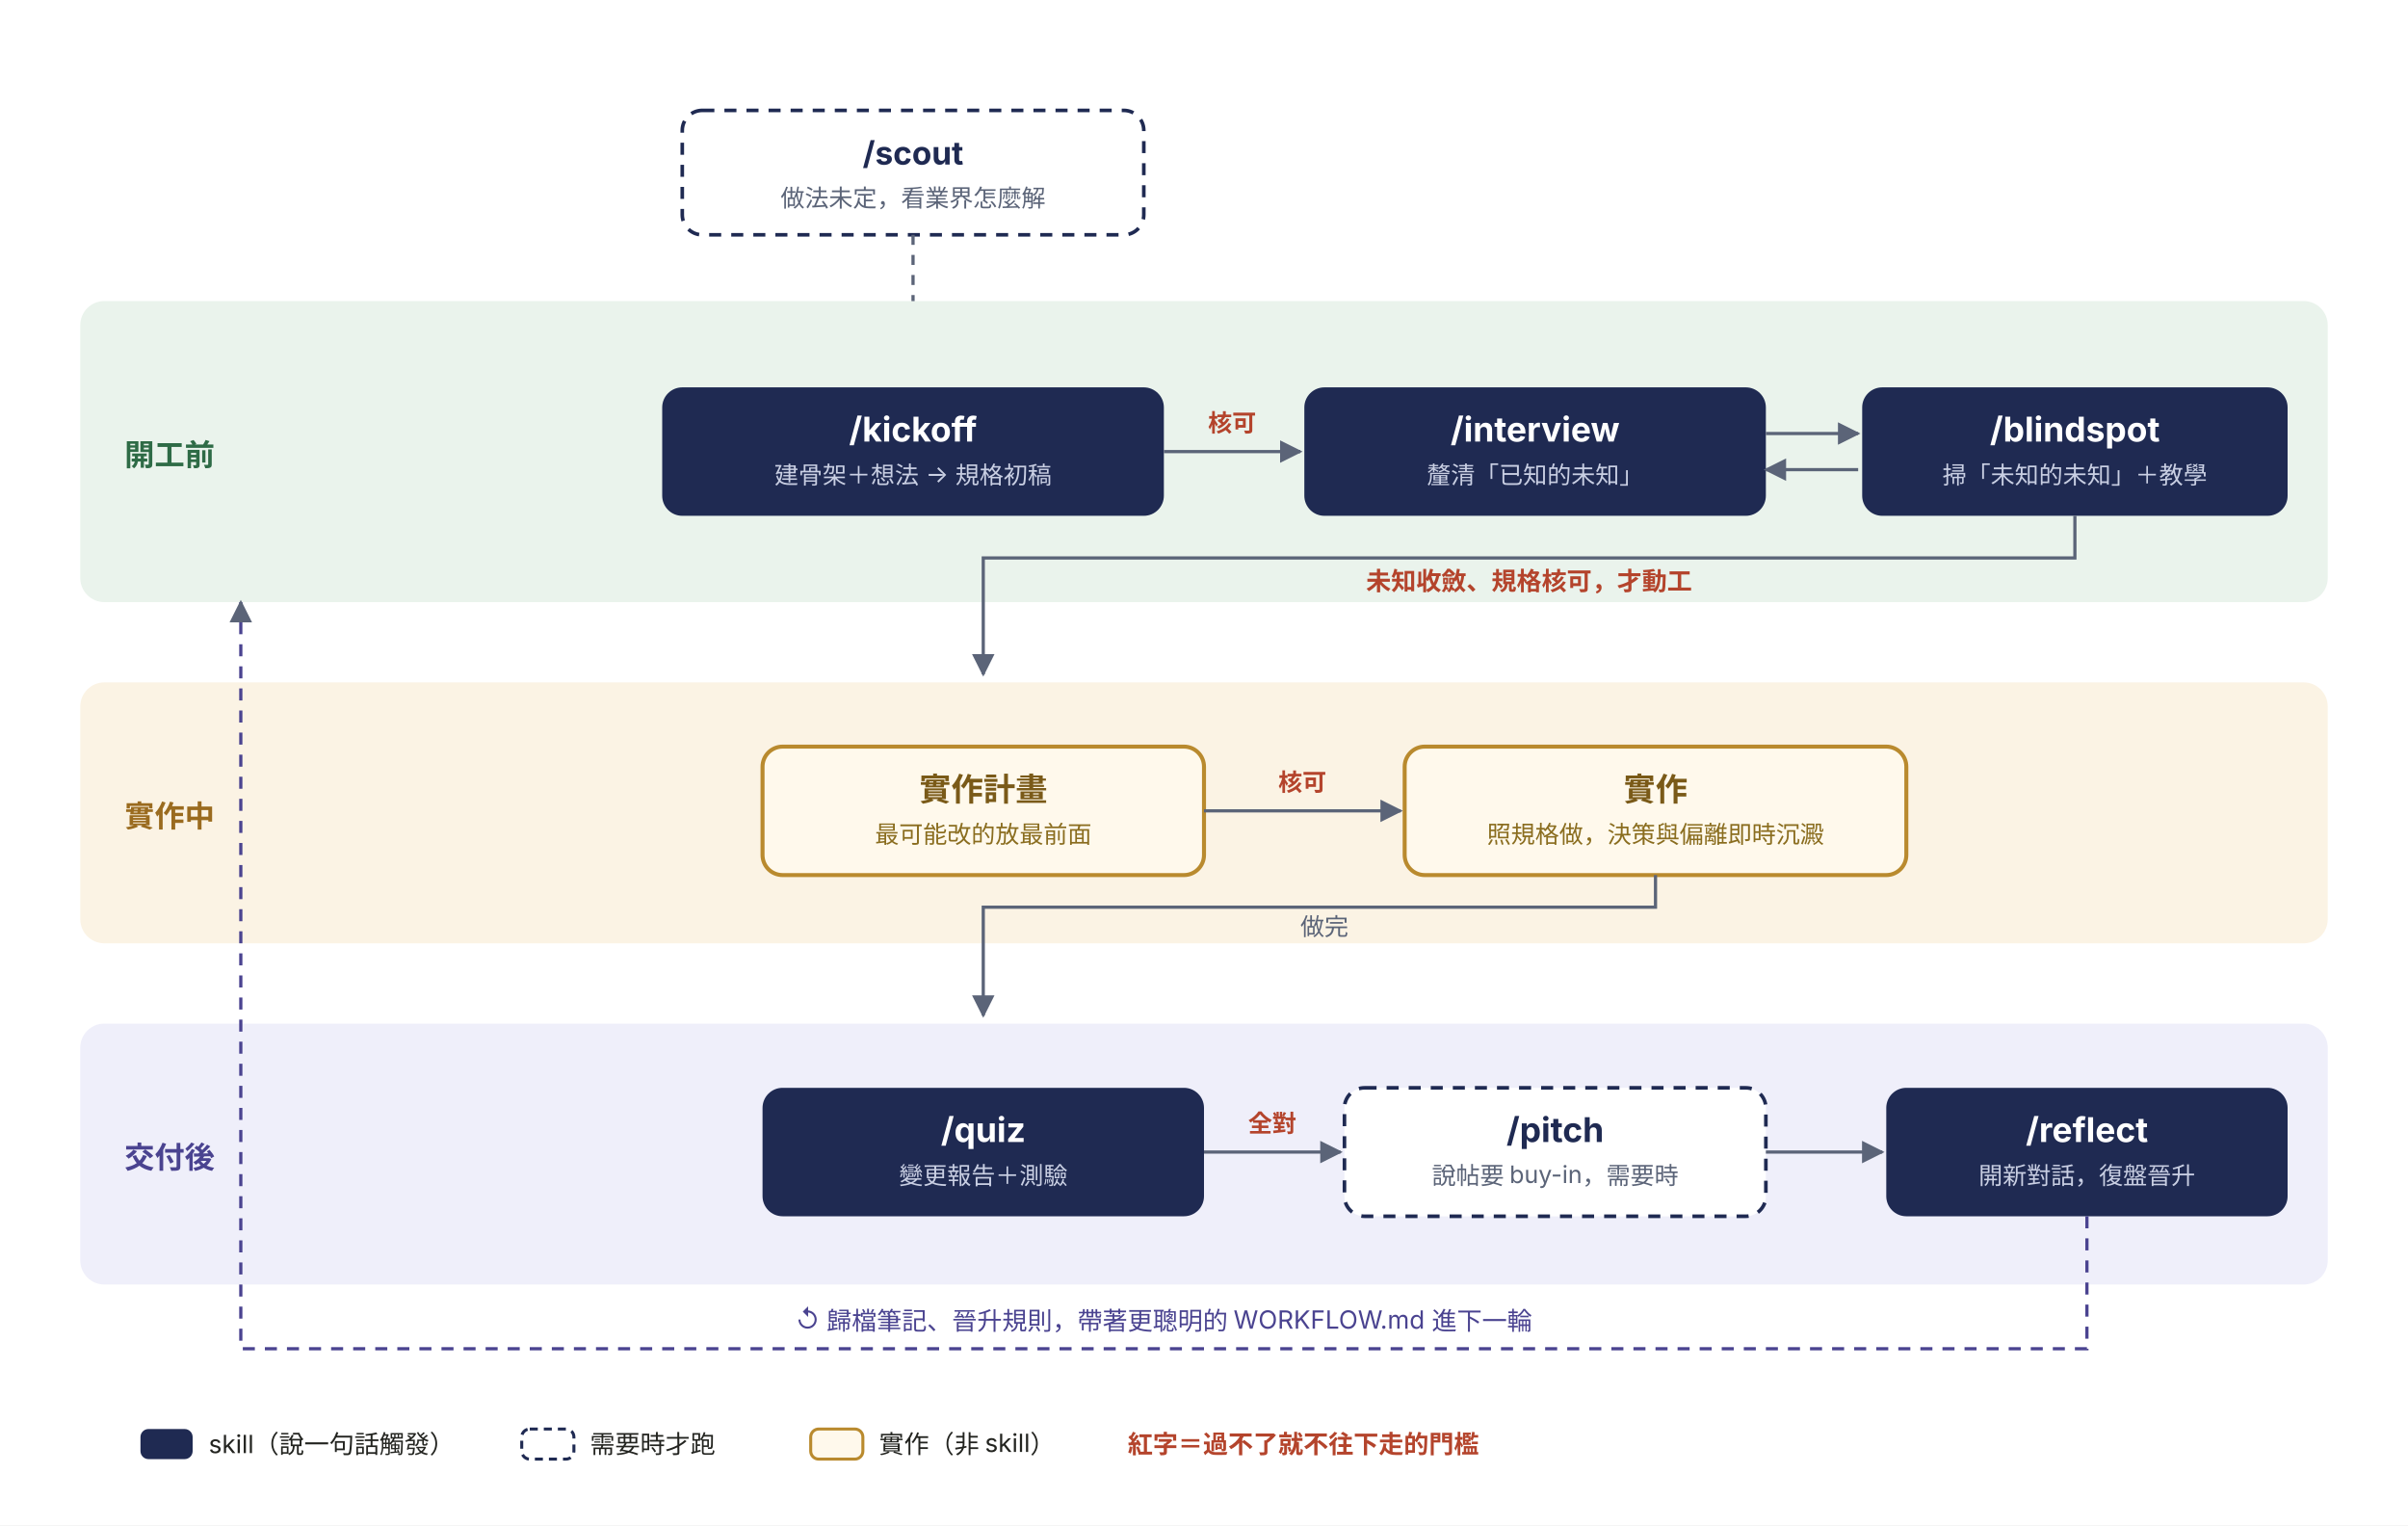
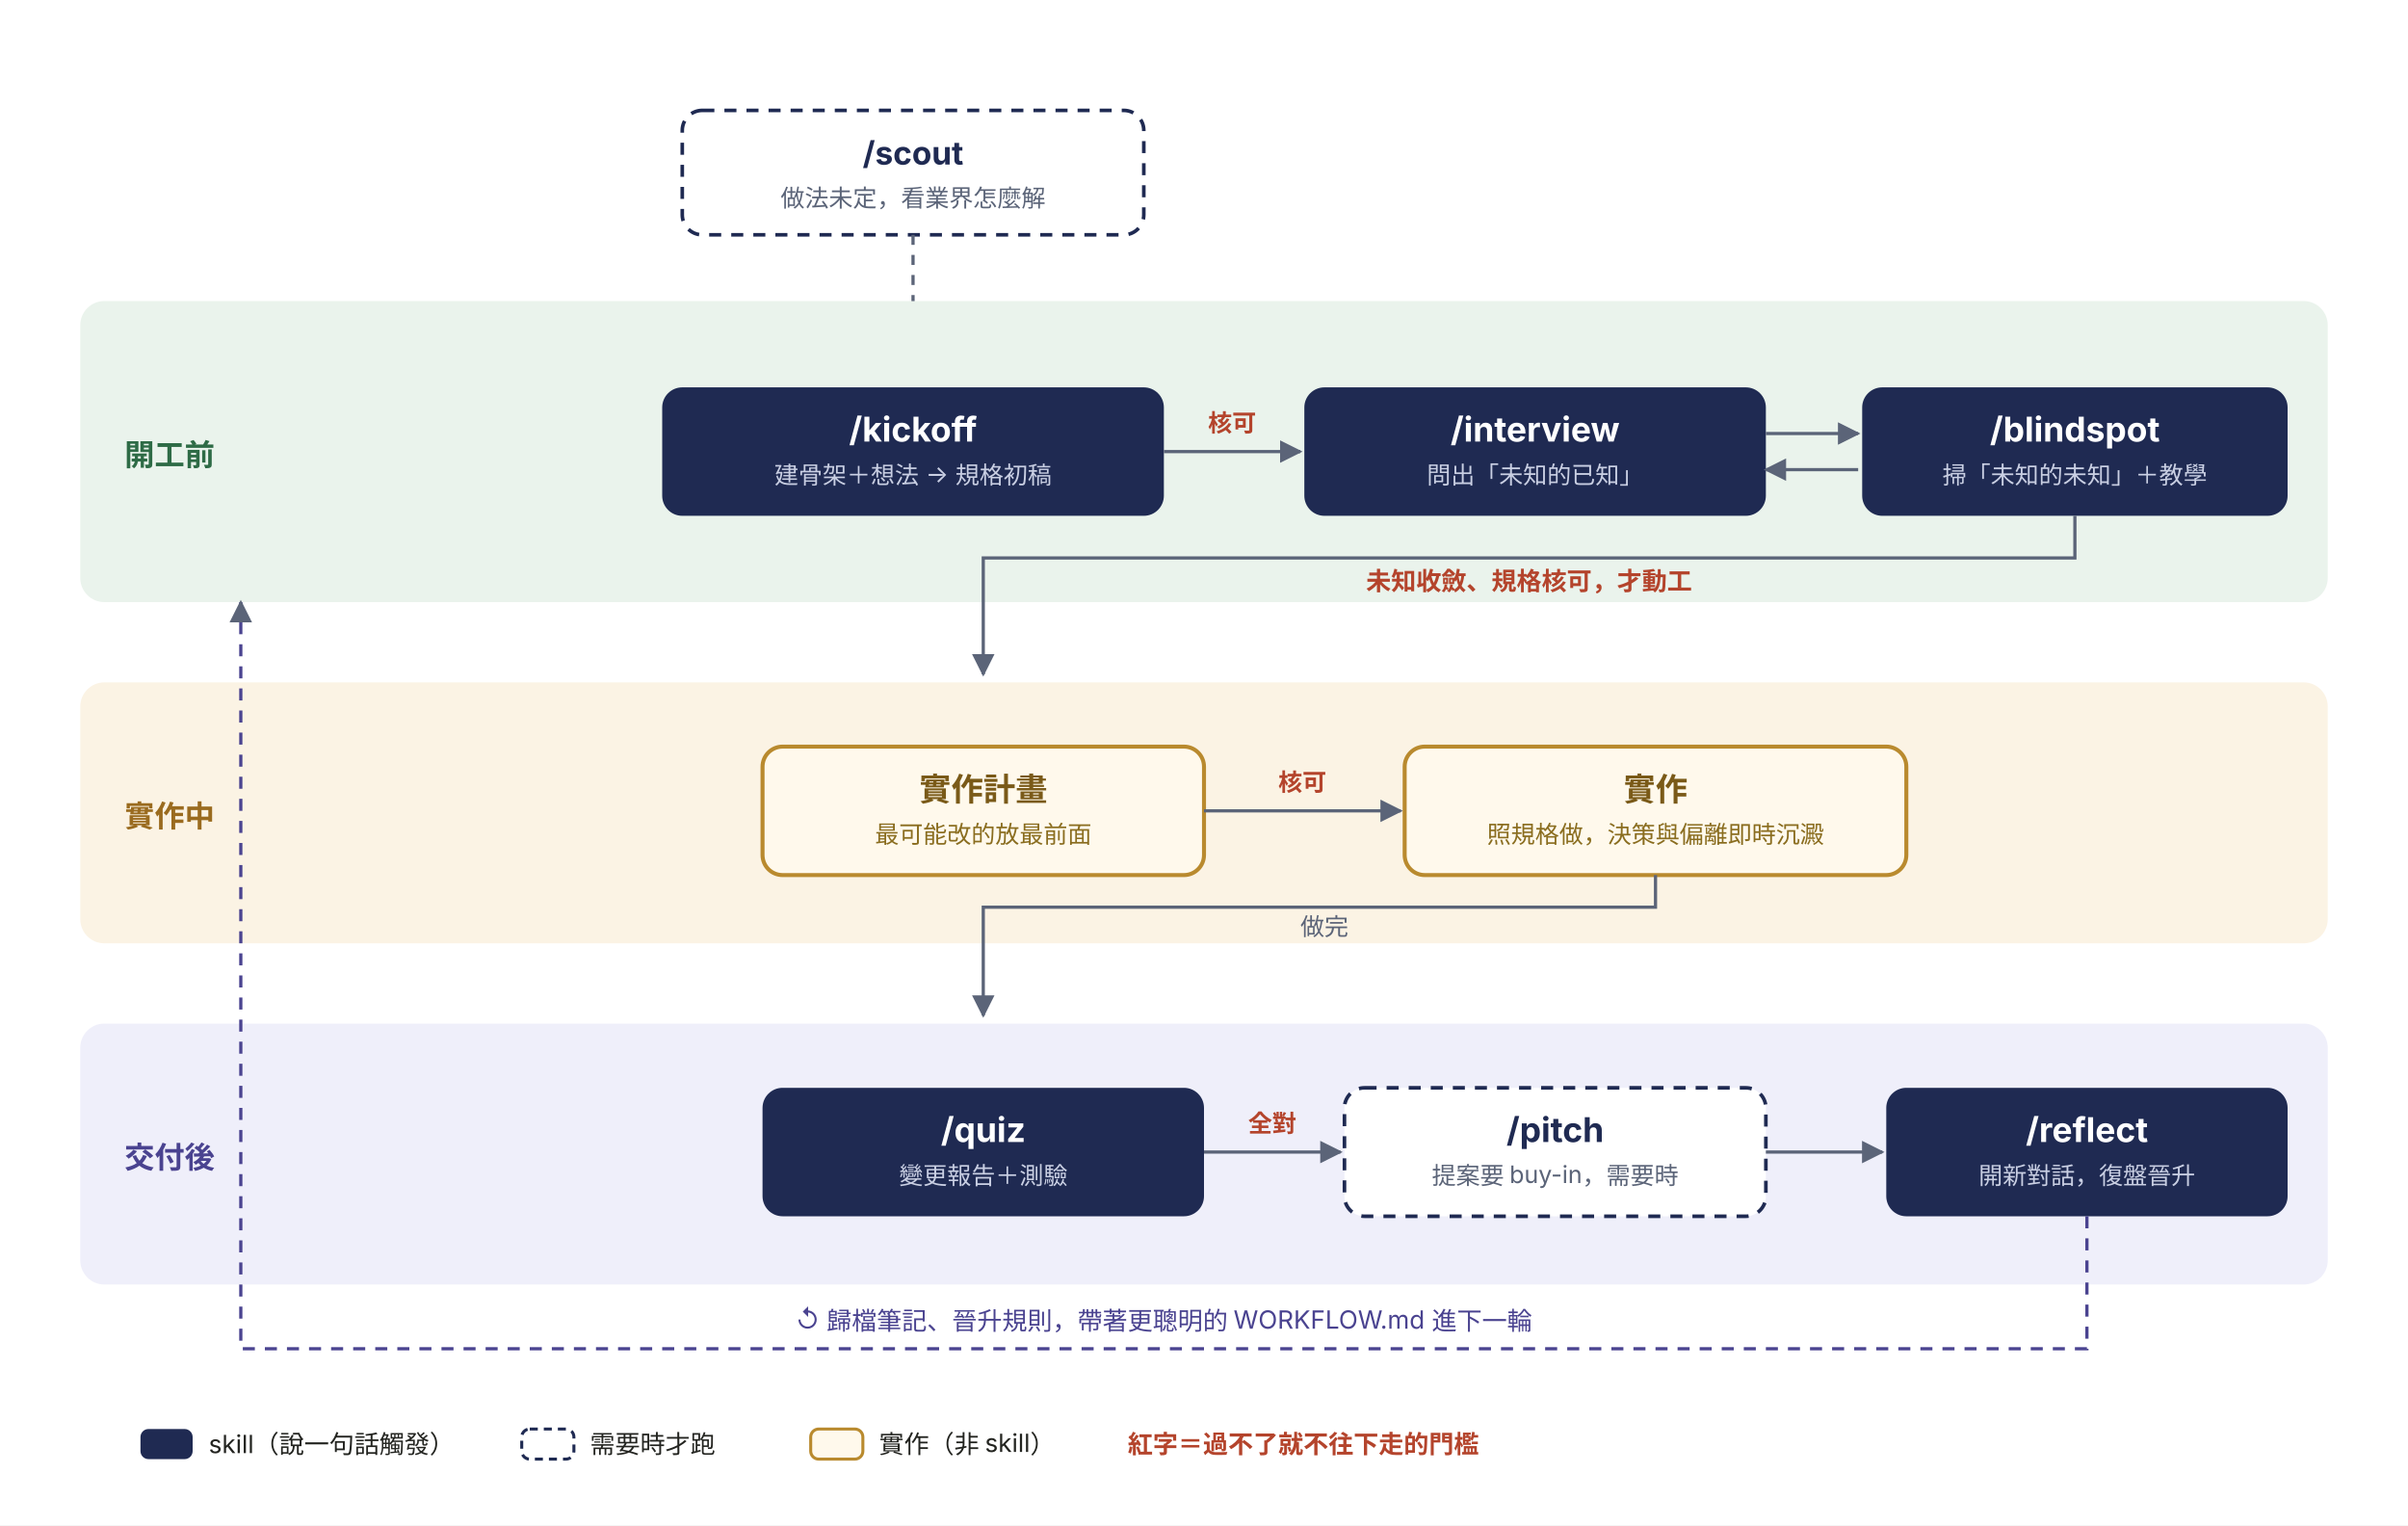
<svg xmlns="http://www.w3.org/2000/svg" viewBox="0 0 1200 760" font-family="-apple-system,'Noto Sans TC','PingFang TC','Microsoft JhengHei',sans-serif">
  <defs>
    <marker id="ar" viewBox="0 0 10 10" refX="9" refY="5" markerWidth="7" markerHeight="7" orient="auto-start-reverse">
      <path d="M0,0 L10,5 L0,10 z" fill="#5B6478" />
    </marker>
  </defs>
  <rect width="1200" height="760" fill="#FFFFFF" />
  <rect x="340" y="55" width="230" height="62" rx="10" fill="#FFFFFF" stroke="#1F2A52" stroke-width="1.8" stroke-dasharray="6 5" />
  <text x="455" y="82" text-anchor="middle" font-size="16" font-weight="700" fill="#1F2A52">/scout</text>
  <text x="455" y="103" text-anchor="middle" font-size="12" fill="#5B6478">做法未定，看業界怎麼解</text>
  <line x1="455" y1="117" x2="455" y2="183" stroke="#5B6478" stroke-width="1.6" stroke-dasharray="5 5" marker-end="url(#ar)" />
  <rect x="40" y="150" width="1120" height="150" rx="12" fill="#EAF3EC" />
  <text x="62" y="232" font-size="15" font-weight="700" fill="#2E6B46">開工前</text>
  <rect x="330" y="193" width="250" height="64" rx="10" fill="#1F2A52" />
  <text x="455" y="220" text-anchor="middle" font-size="17" font-weight="700" fill="#FFFFFF">/kickoff</text>
  <text x="455" y="241" text-anchor="middle" font-size="12" fill="#C9CFE3">建骨架＋想法 → 規格初稿</text>
  <line x1="580" y1="225" x2="648" y2="225" stroke="#5B6478" stroke-width="1.6" marker-end="url(#ar)" />
  <text x="614" y="215" text-anchor="middle" font-size="12" font-weight="700" fill="#B4442C">核可</text>
  <rect x="650" y="193" width="230" height="64" rx="10" fill="#1F2A52" />
  <text x="765" y="220" text-anchor="middle" font-size="17" font-weight="700" fill="#FFFFFF">/interview</text>
-   <text x="765" y="241" text-anchor="middle" font-size="12" fill="#C9CFE3">釐清「已知的未知」</text>
+   <text x="765" y="241" text-anchor="middle" font-size="12" fill="#C9CFE3">問出「未知的已知」</text>
  <line x1="880" y1="216" x2="926" y2="216" stroke="#5B6478" stroke-width="1.6" marker-end="url(#ar)" />
  <line x1="926" y1="234" x2="880" y2="234" stroke="#5B6478" stroke-width="1.6" marker-end="url(#ar)" />
  <rect x="928" y="193" width="212" height="64" rx="10" fill="#1F2A52" />
  <text x="1034" y="220" text-anchor="middle" font-size="17" font-weight="700" fill="#FFFFFF">/blindspot</text>
  <text x="1034" y="241" text-anchor="middle" font-size="12" fill="#C9CFE3">掃「未知的未知」＋教學</text>
  <path d="M1034,257 L1034,278 L490,278 L490,336" fill="none" stroke="#5B6478" stroke-width="1.6" marker-end="url(#ar)" />
  <text x="762" y="294" text-anchor="middle" font-size="12.5" font-weight="700" fill="#B4442C">未知收斂、規格核可，才動工</text>
  <rect x="40" y="340" width="1120" height="130" rx="12" fill="#FBF3E4" />
  <text x="62" y="412" font-size="15" font-weight="700" fill="#9A6B1F">實作中</text>
  <rect x="380" y="372" width="220" height="64" rx="10" fill="#FFF9EC" stroke="#B98A2E" stroke-width="2" />
  <text x="490" y="399" text-anchor="middle" font-size="16" font-weight="700" fill="#7A5A18">實作計畫</text>
  <text x="490" y="420" text-anchor="middle" font-size="12" fill="#8A6D1F">最可能改的放最前面</text>
  <line x1="600" y1="404" x2="698" y2="404" stroke="#5B6478" stroke-width="1.6" marker-end="url(#ar)" />
  <text x="649" y="394" text-anchor="middle" font-size="12" font-weight="700" fill="#B4442C">核可</text>
  <rect x="700" y="372" width="250" height="64" rx="10" fill="#FFF9EC" stroke="#B98A2E" stroke-width="2" />
  <text x="825" y="399" text-anchor="middle" font-size="16" font-weight="700" fill="#7A5A18">實作</text>
  <text x="825" y="420" text-anchor="middle" font-size="12" fill="#8A6D1F">照規格做，決策與偏離即時沉澱</text>
  <path d="M825,436 L825,452 L490,452 L490,506" fill="none" stroke="#5B6478" stroke-width="1.6" marker-end="url(#ar)" />
  <text x="660" y="466" text-anchor="middle" font-size="12" fill="#5B6478">做完</text>
  <rect x="40" y="510" width="1120" height="130" rx="12" fill="#EFEFFA" />
  <text x="62" y="582" font-size="15" font-weight="700" fill="#4A4390">交付後</text>
  <rect x="380" y="542" width="220" height="64" rx="10" fill="#1F2A52" />
  <text x="490" y="569" text-anchor="middle" font-size="17" font-weight="700" fill="#FFFFFF">/quiz</text>
  <text x="490" y="590" text-anchor="middle" font-size="12" fill="#C9CFE3">變更報告＋測驗</text>
  <line x1="600" y1="574" x2="668" y2="574" stroke="#5B6478" stroke-width="1.6" marker-end="url(#ar)" />
  <text x="634" y="564" text-anchor="middle" font-size="12" font-weight="700" fill="#B4442C">全對</text>
  <rect x="670" y="542" width="210" height="64" rx="10" fill="#FFFFFF" stroke="#1F2A52" stroke-width="1.8" stroke-dasharray="6 5" />
  <text x="775" y="569" text-anchor="middle" font-size="17" font-weight="700" fill="#1F2A52">/pitch</text>
-   <text x="775" y="590" text-anchor="middle" font-size="12" fill="#5B6478">說帖要 buy-in，需要時</text>
+   <text x="775" y="590" text-anchor="middle" font-size="12" fill="#5B6478">提案要 buy-in，需要時</text>
  <line x1="880" y1="574" x2="938" y2="574" stroke="#5B6478" stroke-width="1.6" marker-end="url(#ar)" />
  <rect x="940" y="542" width="200" height="64" rx="10" fill="#1F2A52" />
  <text x="1040" y="569" text-anchor="middle" font-size="17" font-weight="700" fill="#FFFFFF">/reflect</text>
  <text x="1040" y="590" text-anchor="middle" font-size="12" fill="#C9CFE3">開新對話，復盤晉升</text>
  <path d="M1040,606 L1040,672 L120,672 L120,300" fill="none" stroke="#4A4390" stroke-width="1.6" stroke-dasharray="6 5" marker-end="url(#ar)" />
  <text x="580" y="662" text-anchor="middle" font-size="12.5" fill="#4A4390">↺ 歸檔筆記、晉升規則，帶著更聰明的 WORKFLOW.md 進下一輪</text>
  <rect x="70" y="712" width="26" height="15" rx="4" fill="#1F2A52" />
  <text x="104" y="724" font-size="12.5" fill="#232420">skill（說一句話觸發）</text>
  <rect x="260" y="712" width="26" height="15" rx="4" fill="#FFFFFF" stroke="#1F2A52" stroke-width="1.5" stroke-dasharray="4 3" />
  <text x="294" y="724" font-size="12.5" fill="#232420">需要時才跑</text>
  <rect x="404" y="712" width="26" height="15" rx="4" fill="#FFF9EC" stroke="#B98A2E" stroke-width="1.5" />
  <text x="438" y="724" font-size="12.5" fill="#232420">實作（非 skill）</text>
  <text x="562" y="724" font-size="12.5" font-weight="700" fill="#B4442C">紅字＝過不了就不往下走的門檻</text>
</svg>
